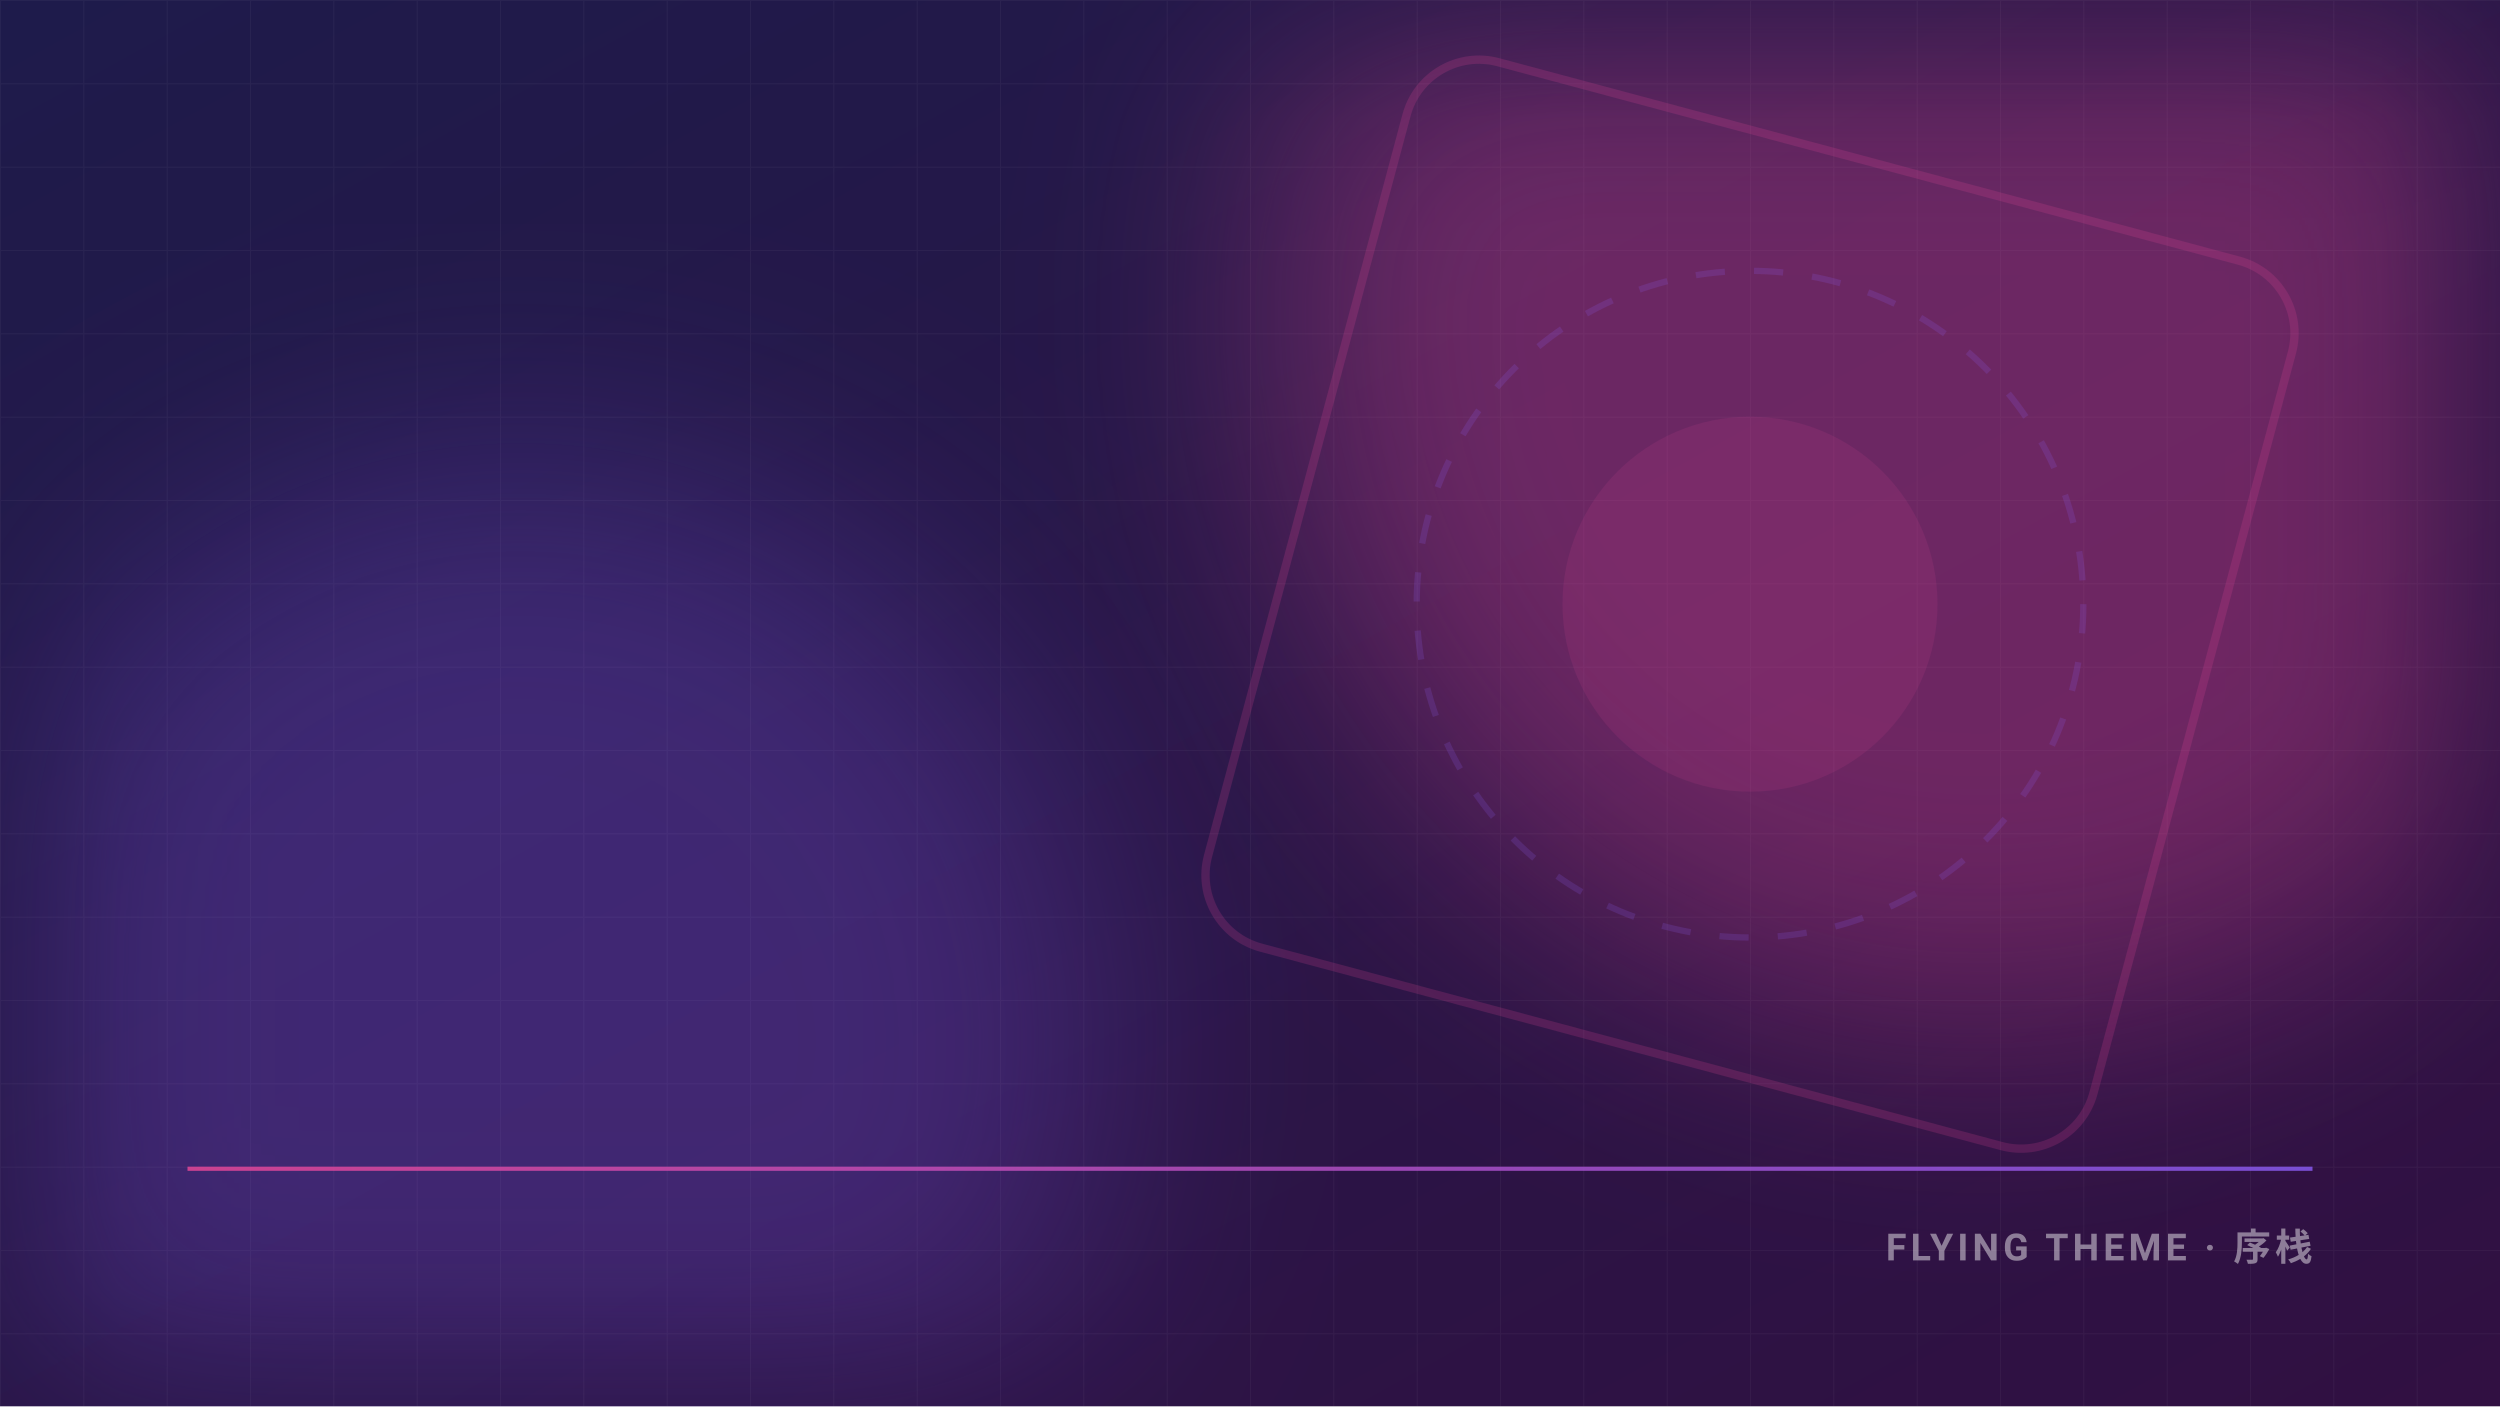
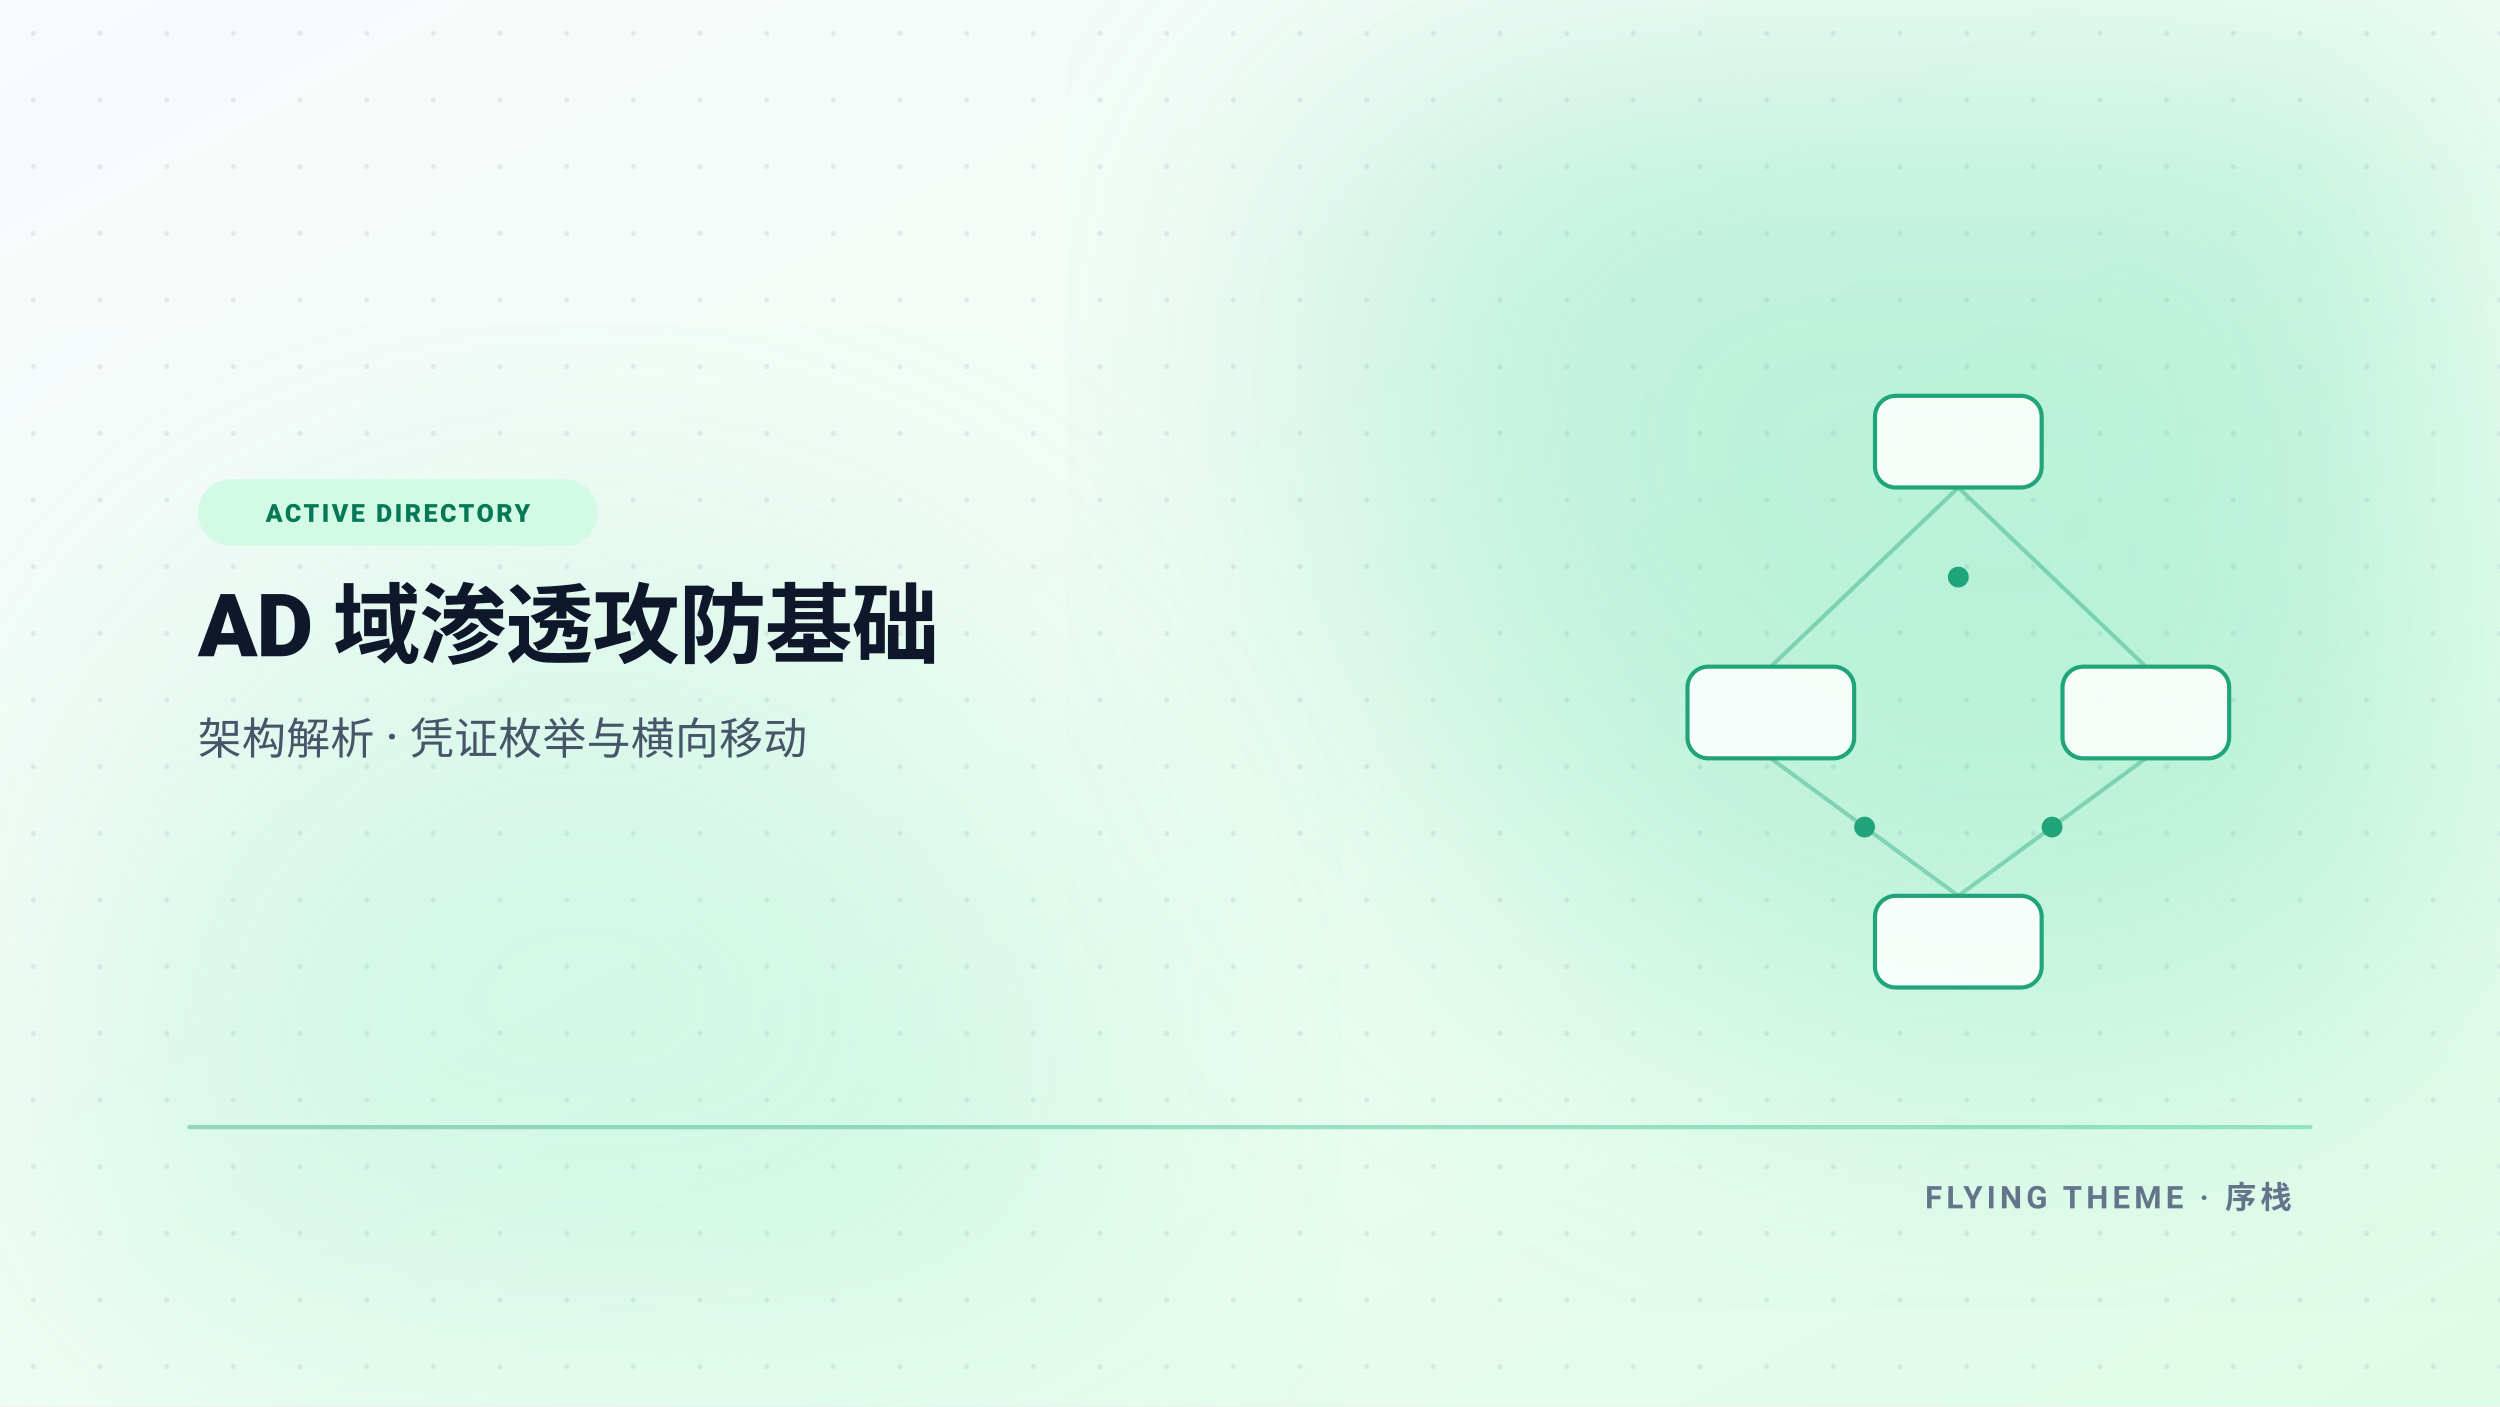
<svg xmlns="http://www.w3.org/2000/svg" viewBox="0 0 1200 675" width="1200" height="675">
  <defs>
    <linearGradient id="bgGrad" x1="0%" y1="0%" x2="100%" y2="100%">
-       <stop offset="0%" stop-color="#1e1b4b" />
-       <stop offset="100%" stop-color="#311042" />
+       <stop offset="0%" stop-color="#F8FAFC" />
+       <stop offset="50%" stop-color="#F0FDF4" />
+       <stop offset="100%" stop-color="#DCFCE7" />
    </linearGradient>
    <linearGradient id="accentGrad" x1="0%" y1="0%" x2="100%" y2="0%">
-       <stop offset="0%" stop-color="#ec4899" />
-       <stop offset="100%" stop-color="#8b5cf6" />
+       <stop offset="0%" stop-color="#059669" />
+       <stop offset="100%" stop-color="#10B981" />
    </linearGradient>
-     <pattern id="grid" width="40" height="40" patternUnits="userSpaceOnUse">
-       <path d="M 40 0 L 0 0 0 40" fill="none" stroke="rgba(255, 255, 255, 0.04)" stroke-width="1" />
+     <pattern id="dotGrid" width="32" height="32" patternUnits="userSpaceOnUse">
+       <circle cx="16" cy="16" r="1.2" fill="#94A3B8" opacity="0.22" />
    </pattern>
-     <filter id="glow" x="-20%" y="-20%" width="140%" height="140%">
-       <feGaussianBlur stdDeviation="60" result="blur" />
+     <filter id="softGlow" x="-20%" y="-20%" width="140%" height="140%">
+       <feGaussianBlur stdDeviation="90" result="blur" />
    </filter>
  </defs>
  <rect width="100%" height="100%" fill="url(#bgGrad)" />
-   <rect width="100%" height="100%" fill="url(#grid)" />
-   <circle cx="950" cy="150" r="340" fill="#ec4899" opacity="0.35" filter="url(#glow)" />
-   <circle cx="250" cy="500" r="280" fill="#8b5cf6" opacity="0.25" filter="url(#glow)" />
-   <g opacity="0.18" transform="translate(620, 70)">
-     <rect x="0" y="0" width="440" height="440" rx="36" fill="none" stroke="#ec4899" stroke-width="4" transform="rotate(15 220 220)" />
-     <circle cx="220" cy="220" r="160" fill="none" stroke="#8b5cf6" stroke-width="3" stroke-dasharray="14 14" />
-     <circle cx="220" cy="220" r="90" fill="#ec4899" opacity="0.6" />
+   <rect width="100%" height="100%" fill="url(#dotGrid)" />
+   <circle cx="960" cy="180" r="320" fill="#34D399" opacity="0.28" filter="url(#softGlow)" />
+   <circle cx="280" cy="520" r="260" fill="#6EE7B7" opacity="0.22" filter="url(#softGlow)" />
+   <g transform="translate(780, 160)" opacity="0.85">
+     <rect x="120" y="30" width="80" height="44" rx="10" fill="#FFFFFF" stroke="#059669" stroke-width="2" />
+     <rect x="30" y="160" width="80" height="44" rx="10" fill="#FFFFFF" stroke="#059669" stroke-width="2" />
+     <rect x="210" y="160" width="80" height="44" rx="10" fill="#FFFFFF" stroke="#059669" stroke-width="2" />
+     <rect x="120" y="270" width="80" height="44" rx="10" fill="#FFFFFF" stroke="#059669" stroke-width="2" />
+     <path d="M 160 74 L 70 160 M 160 74 L 250 160 M 70 204 L 160 270 M 250 204 L 160 270" stroke="#059669" stroke-width="2" opacity="0.4" />
+     <circle cx="160" cy="117" r="5" fill="#059669" />
+     <circle cx="115" cy="237" r="5" fill="#059669" />
+     <circle cx="205" cy="237" r="5" fill="#059669" />
  </g>
-   <rect x="90" y="560" width="1020" height="2" fill="url(#accentGrad)" opacity="0.8" />
-   <g transform="translate(1110, 605)">
-     <text text-anchor="end" font-family="-apple-system, BlinkMacSystemFont, 'Segoe UI', Roboto, sans-serif" font-size="18" font-weight="600" fill="rgba(255, 255, 255, 0.45)" letter-spacing="2">
+   <rect x="90" y="540" width="1020" height="2" fill="url(#accentGrad)" opacity="0.35" rx="1" />
+   <g transform="translate(95, 230)">
+     <rect x="0" y="0" width="192" height="32" rx="16" fill="#D1FAE5" opacity="0.95" />
+     <text x="96" y="20.5" text-anchor="middle" font-family="-apple-system, BlinkMacSystemFont, 'Segoe UI', Roboto, sans-serif" font-size="12" font-weight="800" fill="#047857" letter-spacing="1.2">
+       ACTIVE DIRECTORY
+     </text>
+     <text x="0" y="85" font-family="-apple-system, BlinkMacSystemFont, 'Segoe UI', Roboto, sans-serif" font-size="42" font-weight="800" fill="#0F172A" letter-spacing="-0.5">
+       AD 域渗透攻防基础
+     </text>
+     <text x="0" y="132" font-family="-apple-system, BlinkMacSystemFont, 'Segoe UI', Roboto, sans-serif" font-size="21" font-weight="500" fill="#475569" letter-spacing="0.2">
+       架构解析 · 凭证枚举与横向移动
+     </text>
+   </g>
+   <g transform="translate(1100, 580)">
+     <text text-anchor="end" font-family="-apple-system, BlinkMacSystemFont, 'Segoe UI', Roboto, sans-serif" font-size="15" font-weight="600" fill="#64748B" letter-spacing="2">
      FLYING THEME · 序栈
    </text>
  </g>
</svg>
